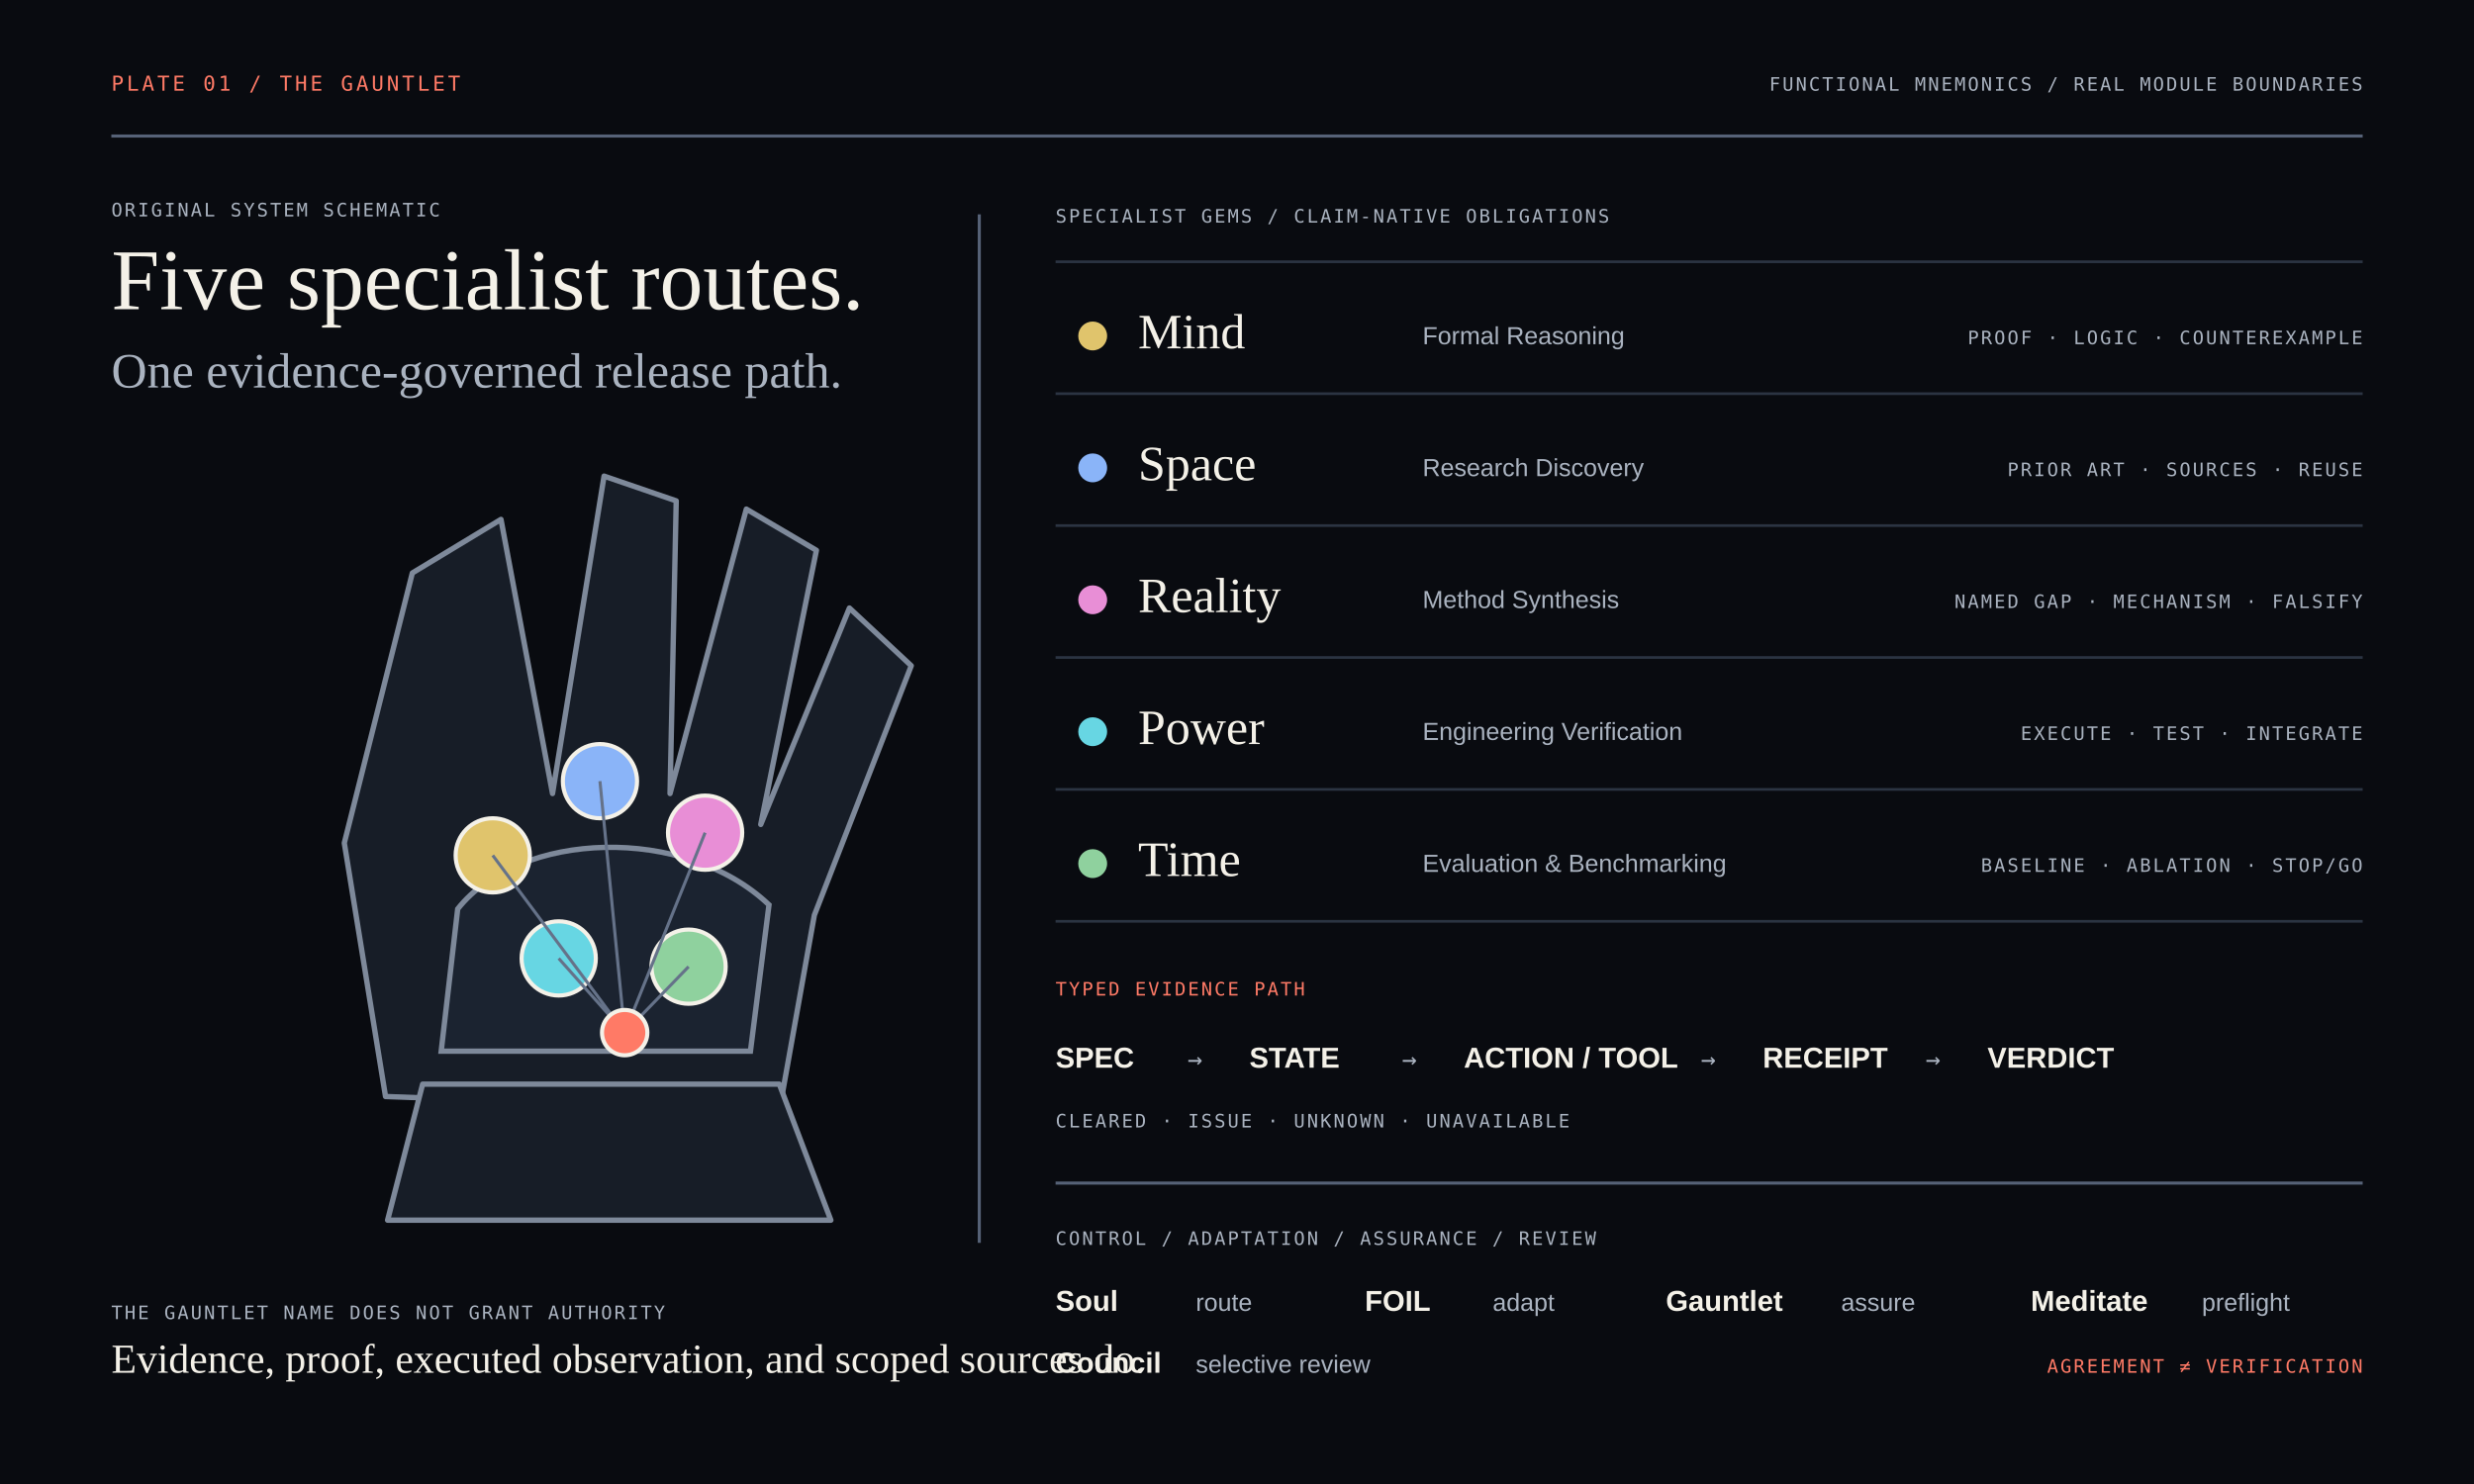
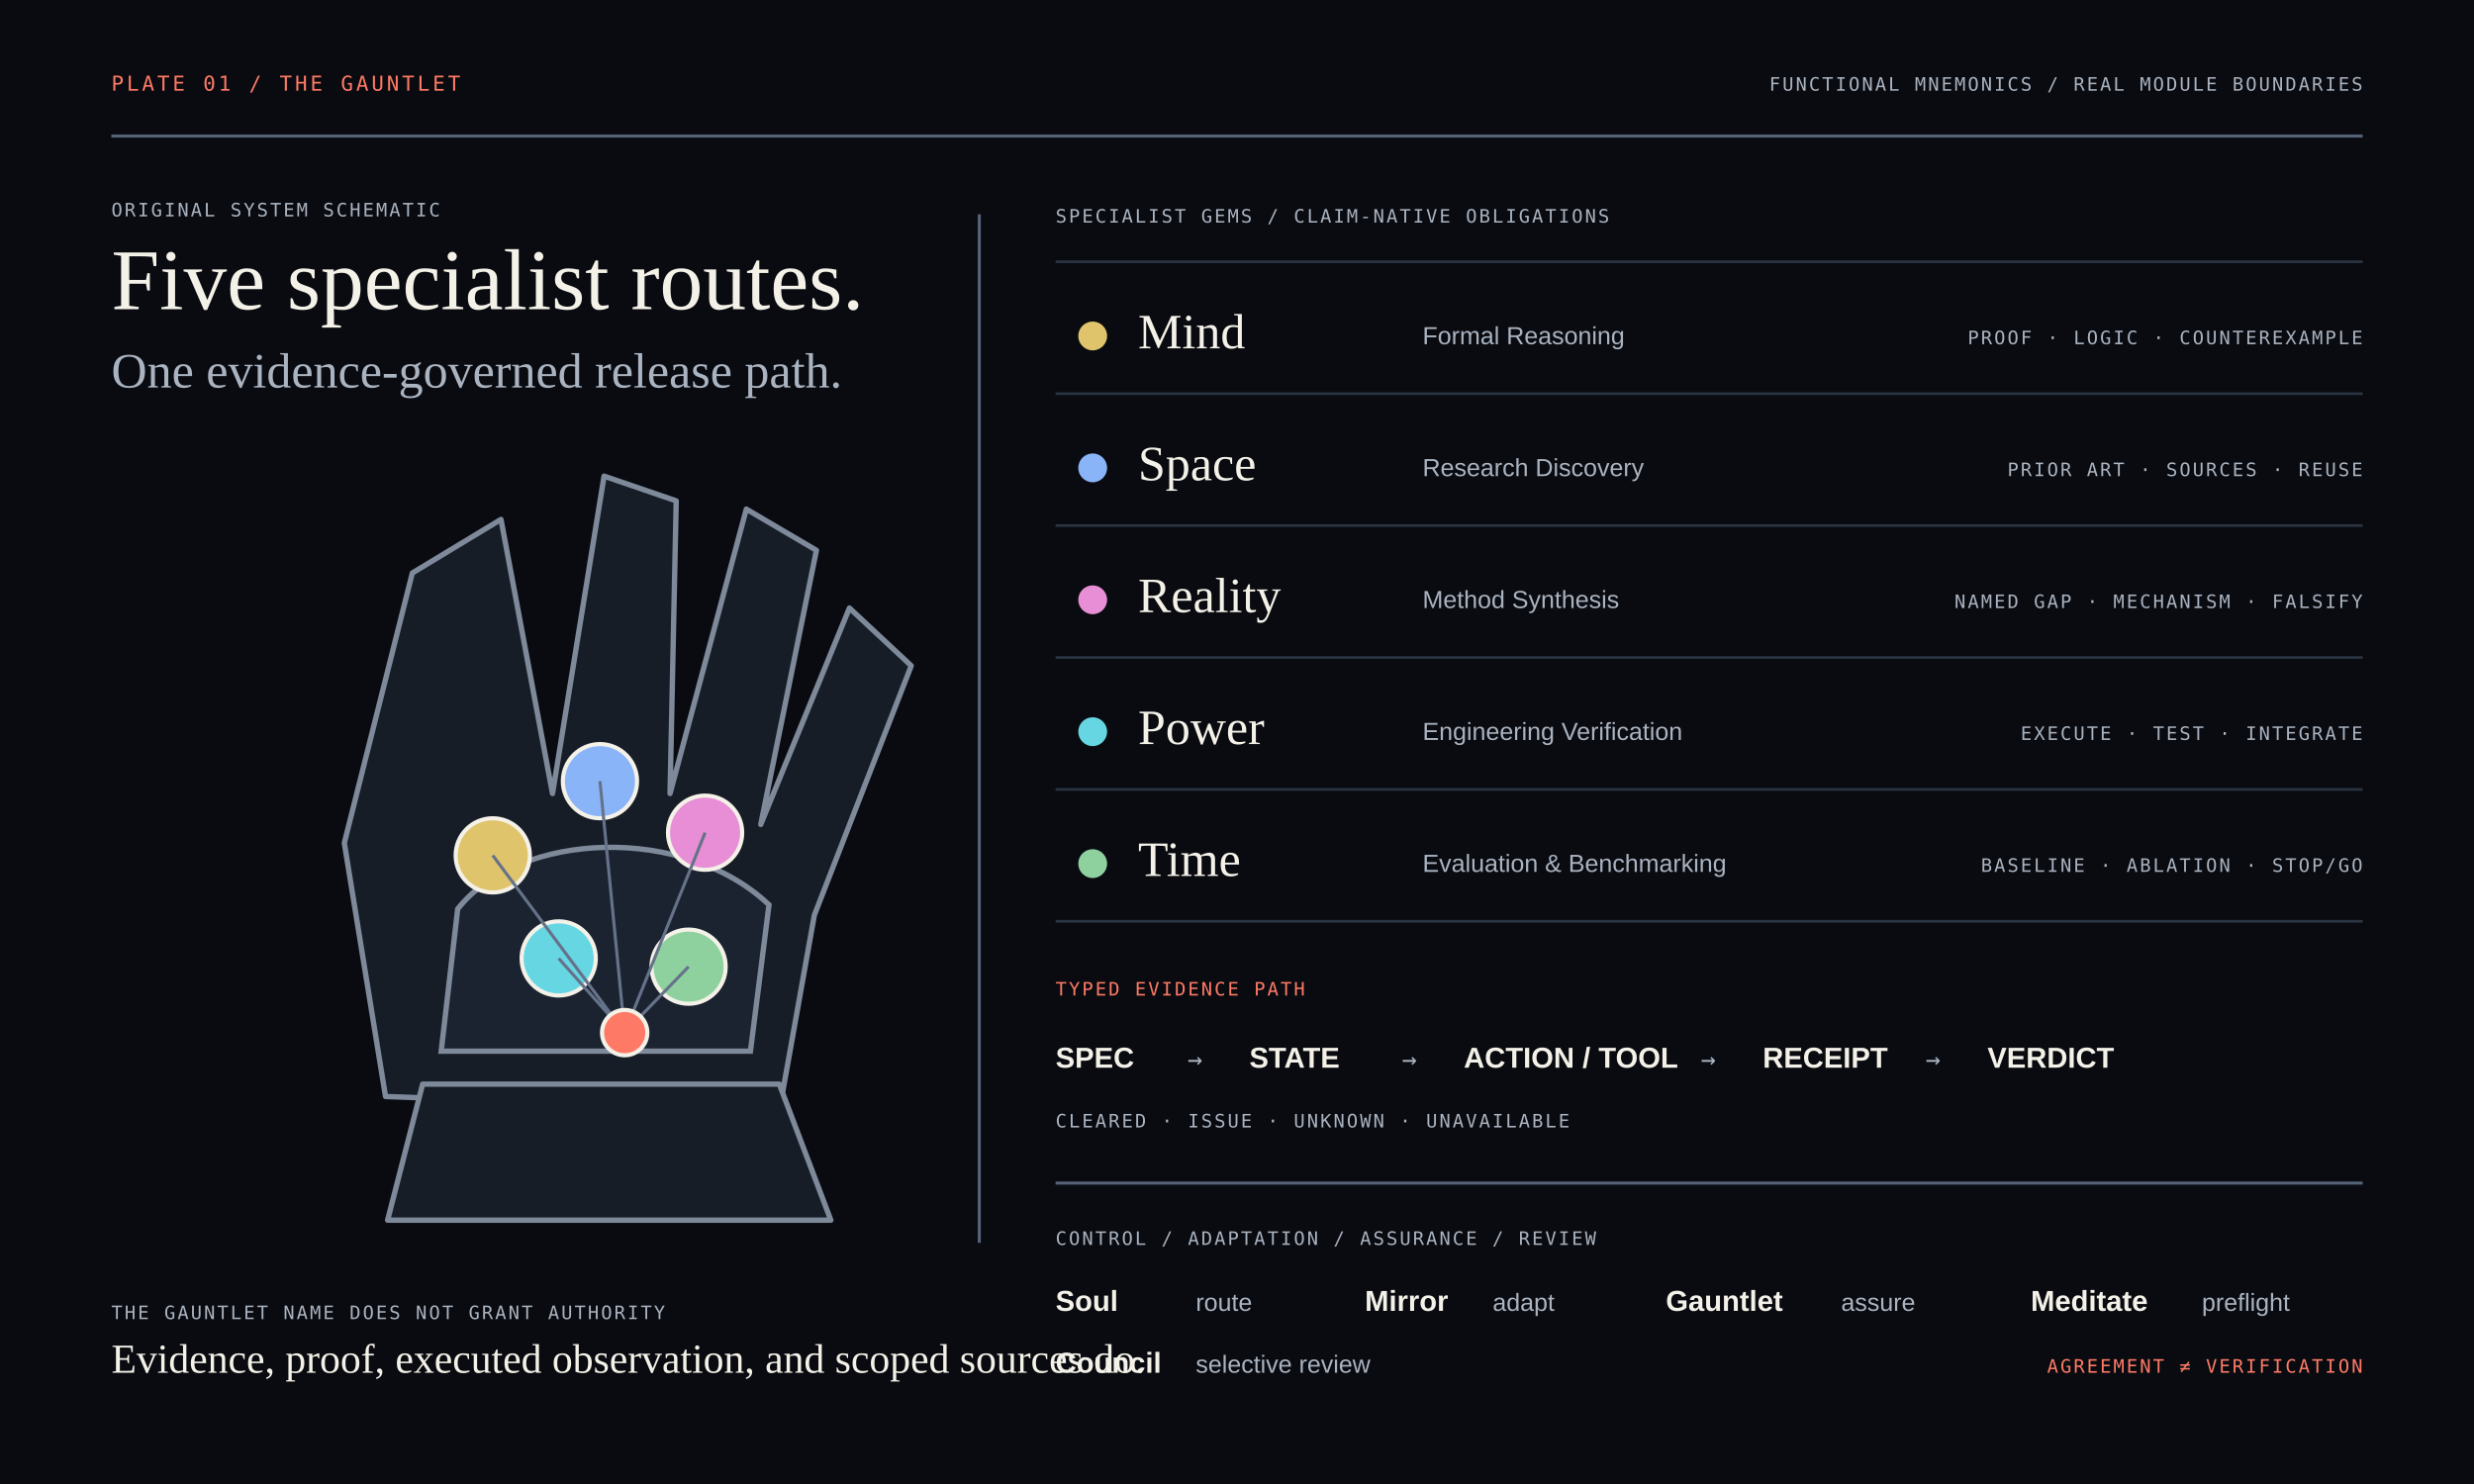
<svg xmlns="http://www.w3.org/2000/svg" viewBox="0 0 1200 720" role="img" aria-labelledby="title desc">
  <rect width="1200" height="720" fill="#090b10" />
  <style>
    .sans{font-family:Arial,Helvetica,sans-serif}.serif{font-family:Georgia,'Times New Roman',serif}.mono{font-family:Consolas,Menlo,monospace}.text{fill:#f4f1e8}.muted{fill:#aab3c0}.red{fill:#ff7a66}.line{stroke:#2b3442;stroke-width:1.3}.strong{stroke:#566277;stroke-width:1.5}.route{stroke:#657289;stroke-width:1.5;fill:none}.small{font-size:10px;letter-spacing:1.4px}.micro{font-size:9px;letter-spacing:1px}.body{font-size:12px}.name{font-size:24px}.label{font-size:14px;font-weight:700}.gauntlet{fill:#171d27;stroke:#7e899a;stroke-width:2.6;stroke-linejoin:round}.palm{fill:#1b2330;stroke:#7e899a;stroke-width:2.6}.gem{stroke:#f4f1e8;stroke-width:2}.mind{fill:#e0c46c}.space{fill:#8ab4f8}.reality{fill:#e88ed6}.power{fill:#67d6e3}.time{fill:#8fd19e}.receipt{fill:#ff7a66;stroke:#f4f1e8;stroke-width:2}
  </style>
  <text x="54" y="44" class="mono red small">PLATE 01 / THE GAUNTLET</text>
  <text x="1146" y="44" text-anchor="end" class="mono muted micro">FUNCTIONAL MNEMONICS / REAL MODULE BOUNDARIES</text>
  <line x1="54" y1="66" x2="1146" y2="66" class="strong" />
  <text x="54" y="105" class="mono muted micro">ORIGINAL SYSTEM SCHEMATIC</text>
  <text x="54" y="150" class="serif text" font-size="42">Five specialist routes.</text>
  <text x="54" y="188" class="serif muted" font-size="24">One evidence-governed release path.</text>
  <g transform="translate(75 195)">
    <path d="M112 337 L92 214 L125 83 L168 57 L193 190 L218 36 L253 48 L250 190 L287 52 L321 72 L294 205 L337 100 L367 128 L320 249 L303 344 Z" class="gauntlet" />
    <path d="M130 331 L303 331 L328 397 L113 397 Z" class="gauntlet" />
    <path d="M147 246 C177 208 257 205 298 244 L289 315 L139 315 Z" class="palm" />
    <circle cx="164" cy="220" r="18" class="gem mind" />
    <circle cx="216" cy="184" r="18" class="gem space" />
    <circle cx="267" cy="209" r="18" class="gem reality" />
    <circle cx="196" cy="270" r="18" class="gem power" />
    <circle cx="259" cy="274" r="18" class="gem time" />
    <path d="M164 220 L228 306 M216 184 L228 306 M267 209 L228 306 M196 270 L228 306 M259 274 L228 306" class="route" />
    <circle cx="228" cy="306" r="11" class="receipt" />
  </g>
  <text x="54" y="640" class="mono muted micro">THE GAUNTLET NAME DOES NOT GRANT AUTHORITY</text>
  <text x="54" y="666" class="serif text" font-size="20">Evidence, proof, executed observation, and scoped sources do.</text>
  <line x1="475" y1="104" x2="475" y2="603" class="strong" />
  <text x="512" y="108" class="mono muted micro">SPECIALIST GEMS / CLAIM-NATIVE OBLIGATIONS</text>
  <g>
    <line x1="512" y1="127" x2="1146" y2="127" class="line" />
    <circle cx="530" cy="163" r="7" class="mind" />
    <text x="552" y="169" class="serif text name">Mind</text>
    <text x="690" y="167" class="sans muted body">Formal Reasoning</text>
    <text x="1146" y="167" text-anchor="end" class="mono muted micro">PROOF · LOGIC · COUNTEREXAMPLE</text>
    <line x1="512" y1="191" x2="1146" y2="191" class="line" />
    <circle cx="530" cy="227" r="7" class="space" />
    <text x="552" y="233" class="serif text name">Space</text>
    <text x="690" y="231" class="sans muted body">Research Discovery</text>
    <text x="1146" y="231" text-anchor="end" class="mono muted micro">PRIOR ART · SOURCES · REUSE</text>
    <line x1="512" y1="255" x2="1146" y2="255" class="line" />
    <circle cx="530" cy="291" r="7" class="reality" />
    <text x="552" y="297" class="serif text name">Reality</text>
    <text x="690" y="295" class="sans muted body">Method Synthesis</text>
    <text x="1146" y="295" text-anchor="end" class="mono muted micro">NAMED GAP · MECHANISM · FALSIFY</text>
    <line x1="512" y1="319" x2="1146" y2="319" class="line" />
    <circle cx="530" cy="355" r="7" class="power" />
    <text x="552" y="361" class="serif text name">Power</text>
    <text x="690" y="359" class="sans muted body">Engineering Verification</text>
    <text x="1146" y="359" text-anchor="end" class="mono muted micro">EXECUTE · TEST · INTEGRATE</text>
    <line x1="512" y1="383" x2="1146" y2="383" class="line" />
    <circle cx="530" cy="419" r="7" class="time" />
    <text x="552" y="425" class="serif text name">Time</text>
    <text x="690" y="423" class="sans muted body">Evaluation &amp; Benchmarking</text>
    <text x="1146" y="423" text-anchor="end" class="mono muted micro">BASELINE · ABLATION · STOP/GO</text>
    <line x1="512" y1="447" x2="1146" y2="447" class="line" />
  </g>
  <text x="512" y="483" class="mono red micro">TYPED EVIDENCE PATH</text>
  <text x="512" y="518" class="sans text label">SPEC</text>
  <text x="576" y="518" class="mono muted body">→</text>
  <text x="606" y="518" class="sans text label">STATE</text>
  <text x="680" y="518" class="mono muted body">→</text>
  <text x="710" y="518" class="sans text label">ACTION / TOOL</text>
  <text x="825" y="518" class="mono muted body">→</text>
  <text x="855" y="518" class="sans text label">RECEIPT</text>
  <text x="934" y="518" class="mono muted body">→</text>
  <text x="964" y="518" class="sans text label">VERDICT</text>
  <text x="512" y="547" class="mono muted micro">CLEARED · ISSUE · UNKNOWN · UNAVAILABLE</text>
  <line x1="512" y1="574" x2="1146" y2="574" class="strong" />
  <text x="512" y="604" class="mono muted micro">CONTROL / ADAPTATION / ASSURANCE / REVIEW</text>
  <text x="512" y="636" class="sans text label">Soul</text>
  <text x="580" y="636" class="sans muted body">route</text>
-   <text x="662" y="636" class="sans text label">FOIL</text>
+   <text x="662" y="636" class="sans text label">Mirror</text>
  <text x="724" y="636" class="sans muted body">adapt</text>
  <text x="808" y="636" class="sans text label">Gauntlet</text>
  <text x="893" y="636" class="sans muted body">assure</text>
  <text x="985" y="636" class="sans text label">Meditate</text>
  <text x="1068" y="636" class="sans muted body">preflight</text>
  <text x="512" y="666" class="sans text label">Council</text>
  <text x="580" y="666" class="sans muted body">selective review</text>
  <text x="1146" y="666" text-anchor="end" class="mono red micro">AGREEMENT ≠ VERIFICATION</text>
</svg>
